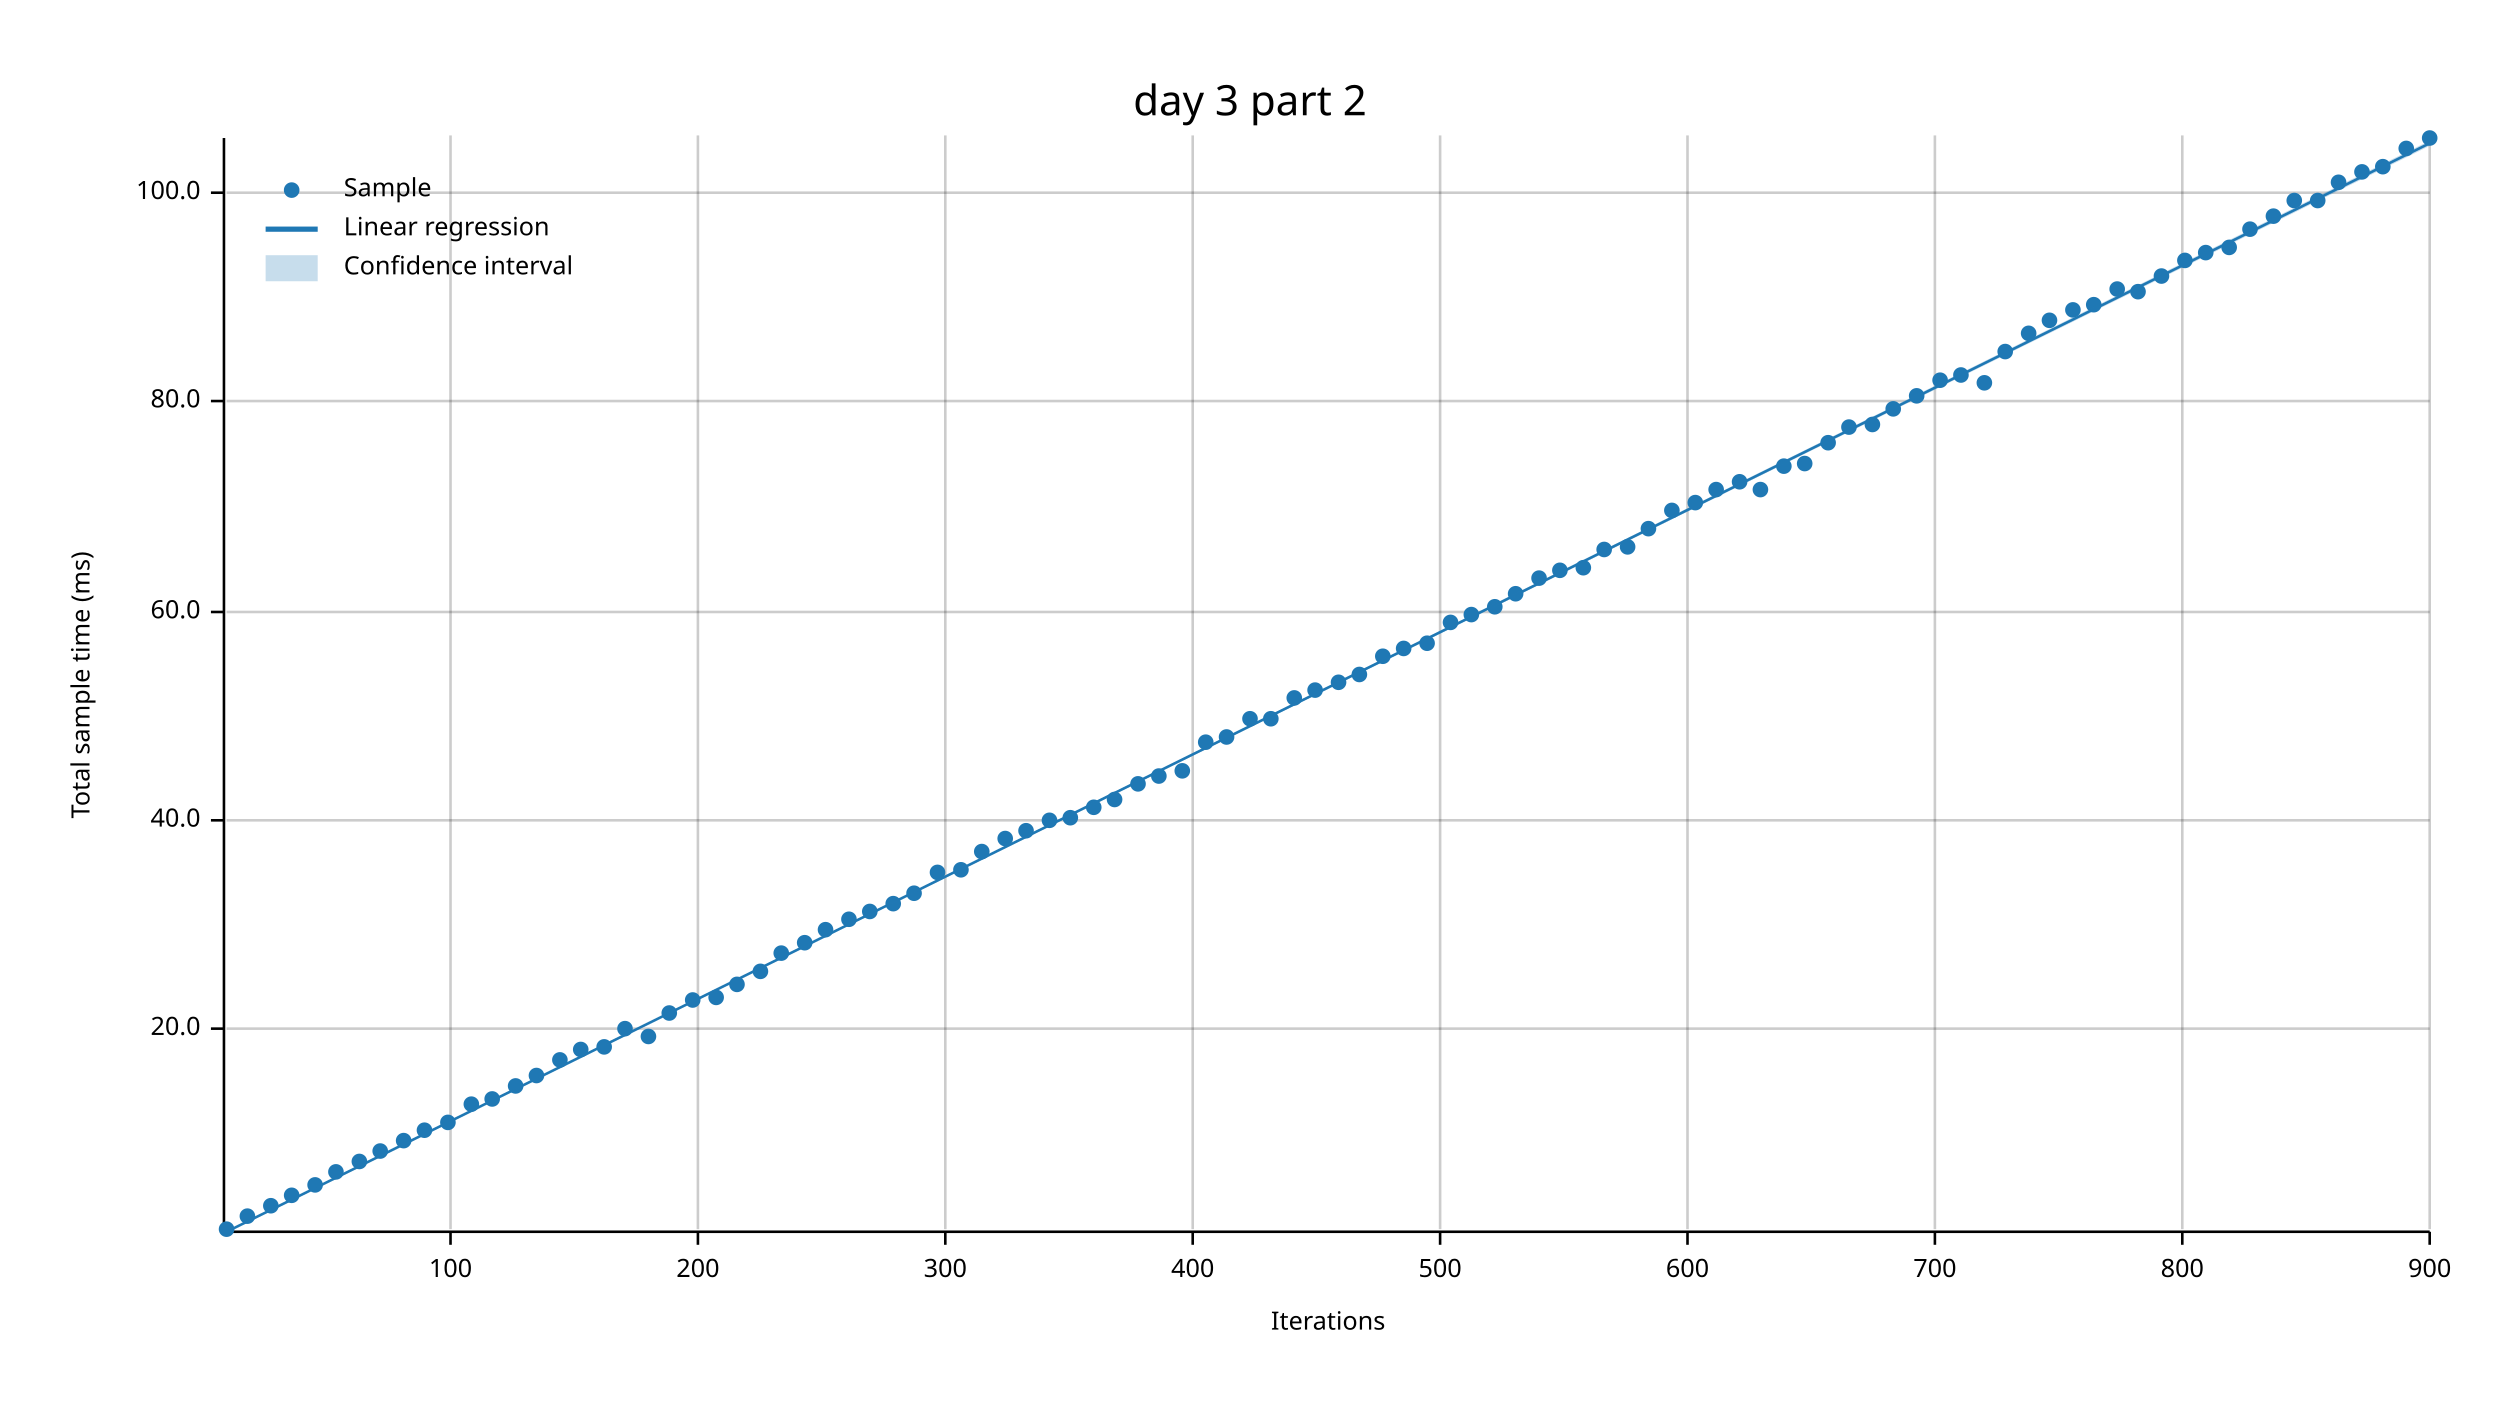
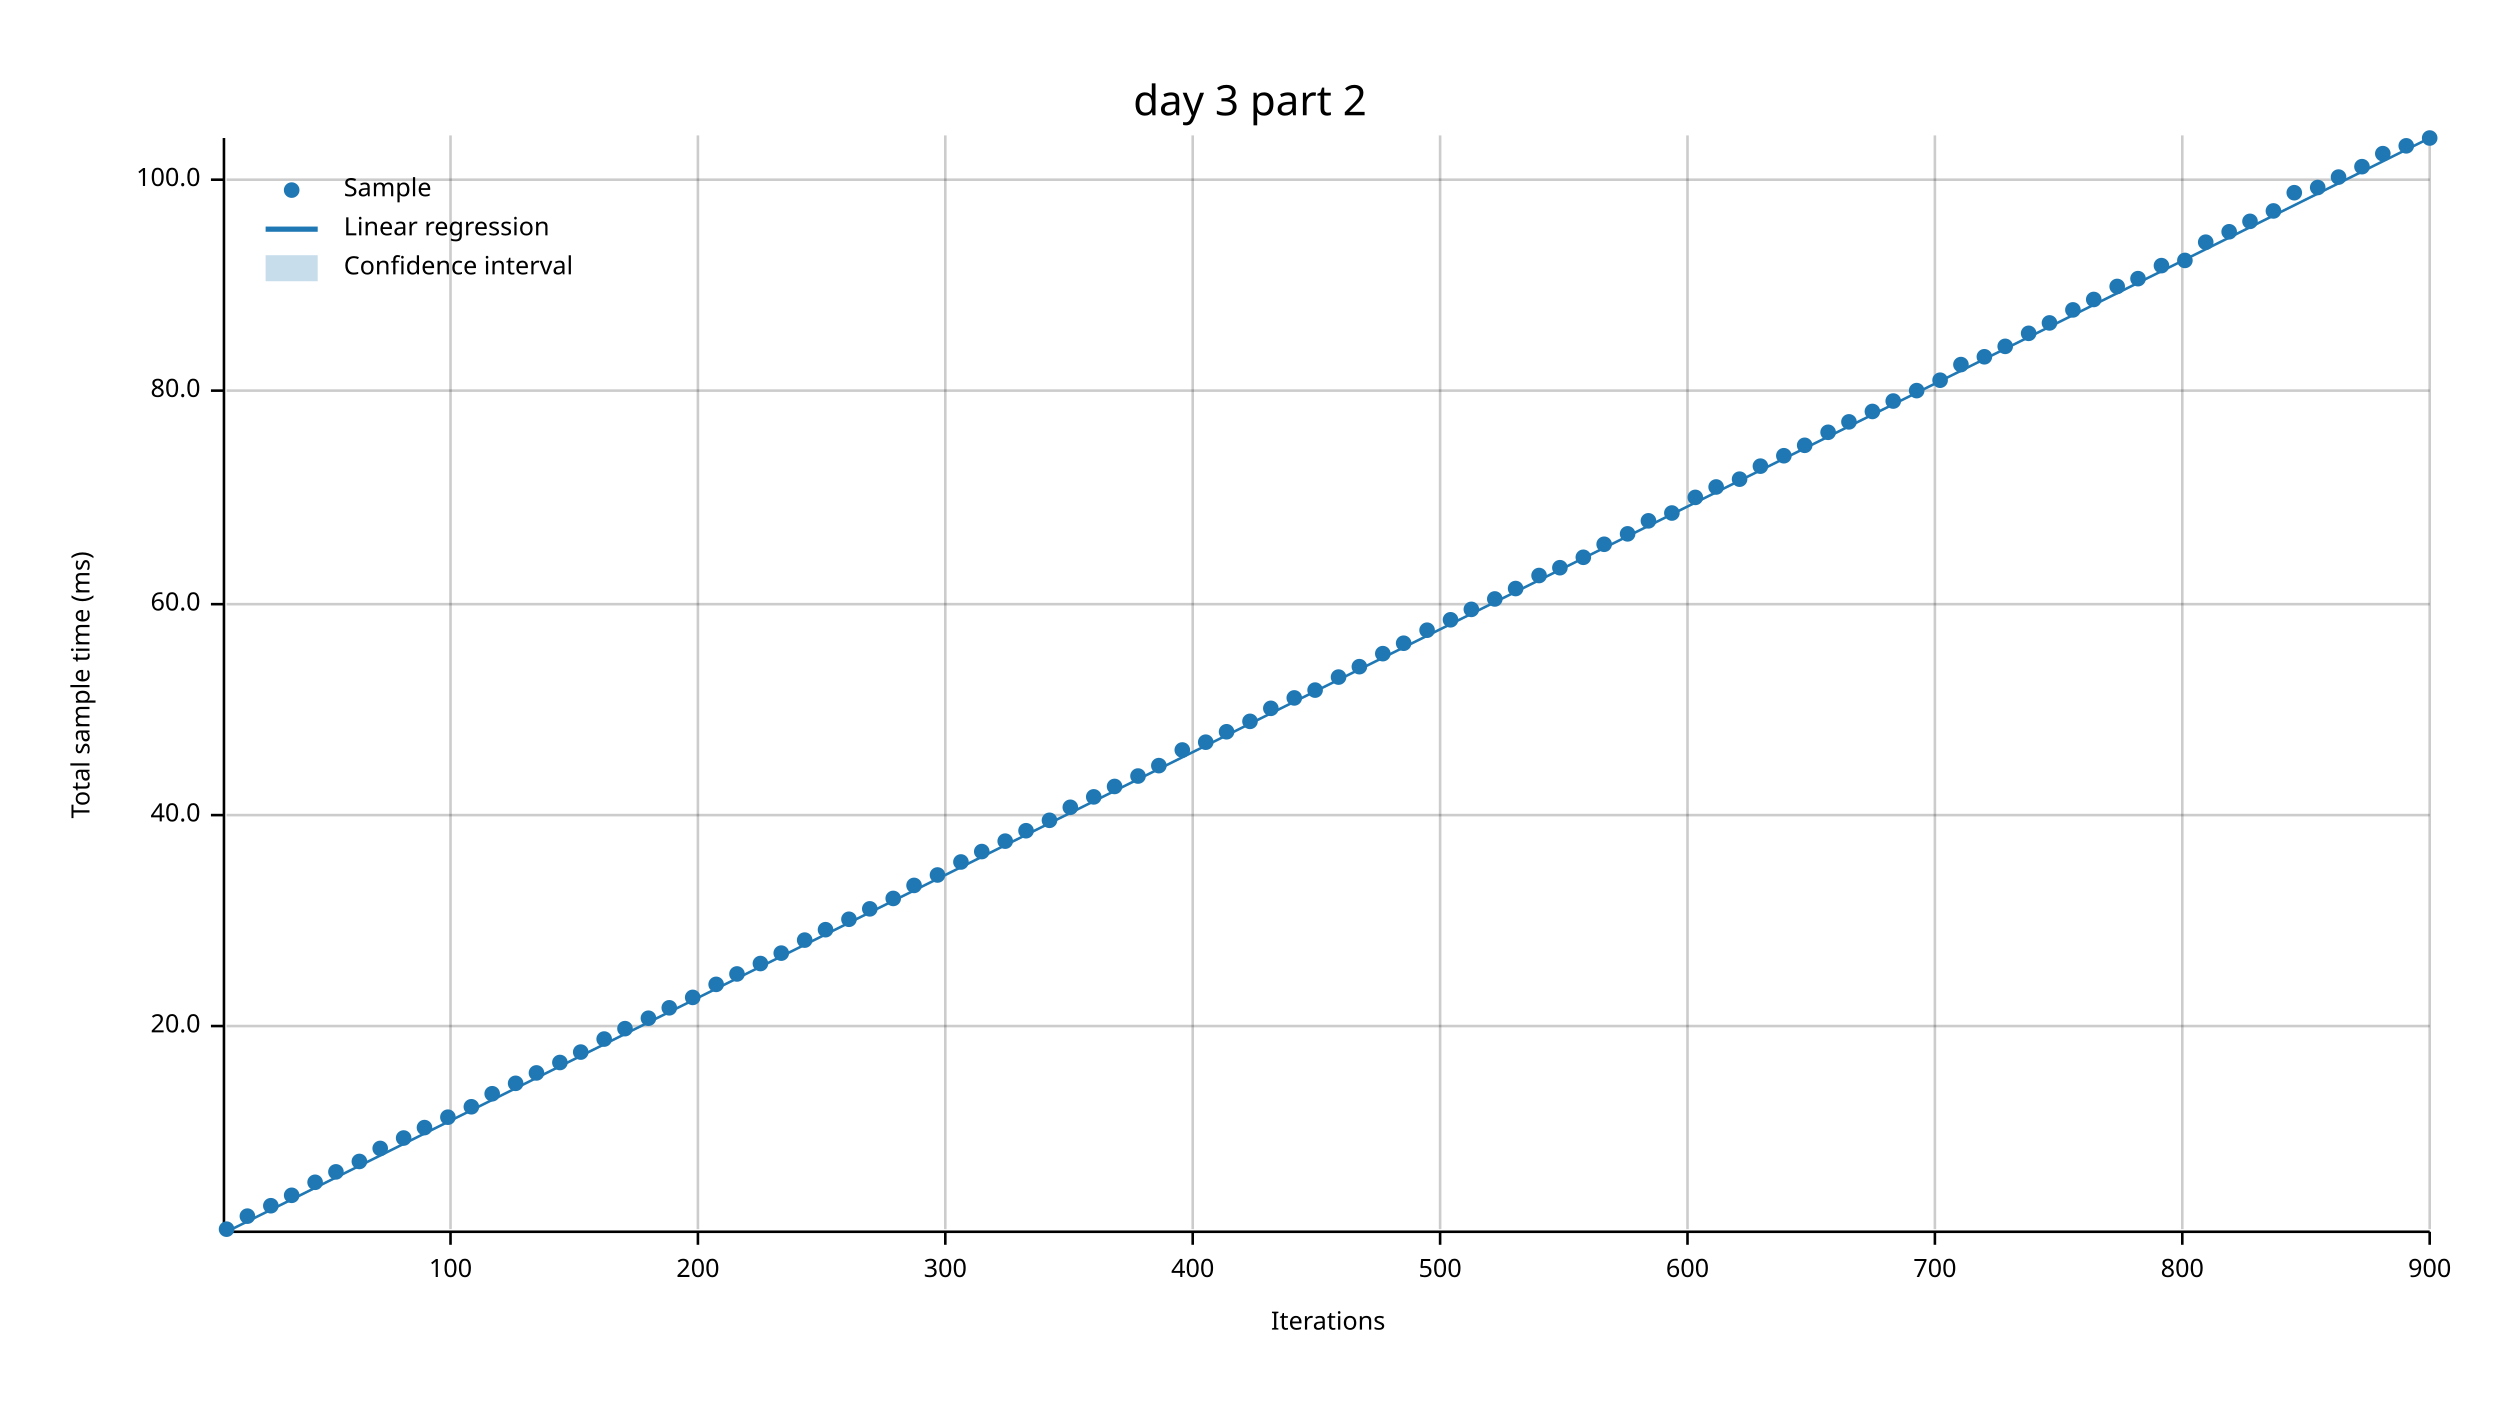
<svg xmlns="http://www.w3.org/2000/svg" width="960" height="540" viewBox="0 0 960 540">
  <text x="480" y="32" dy="0.76em" text-anchor="middle" font-family="sans-serif" font-size="16.129" opacity="1" fill="#000000">
day 3 part 2
</text>
  <text x="27" y="263" dy="0.76em" text-anchor="middle" font-family="sans-serif" font-size="9.677" opacity="1" fill="#000000" transform="rotate(270, 27, 263)">
Total sample time (ms)
</text>
  <text x="510" y="513" dy="-0.5ex" text-anchor="middle" font-family="sans-serif" font-size="9.677" opacity="1" fill="#000000">
Iterations
</text>
  <line opacity="0.2" stroke="#000000" stroke-width="1" x1="173" y1="472" x2="173" y2="52" />
  <line opacity="0.2" stroke="#000000" stroke-width="1" x1="268" y1="472" x2="268" y2="52" />
  <line opacity="0.2" stroke="#000000" stroke-width="1" x1="363" y1="472" x2="363" y2="52" />
  <line opacity="0.2" stroke="#000000" stroke-width="1" x1="458" y1="472" x2="458" y2="52" />
  <line opacity="0.2" stroke="#000000" stroke-width="1" x1="553" y1="472" x2="553" y2="52" />
  <line opacity="0.2" stroke="#000000" stroke-width="1" x1="648" y1="472" x2="648" y2="52" />
  <line opacity="0.2" stroke="#000000" stroke-width="1" x1="743" y1="472" x2="743" y2="52" />
  <line opacity="0.2" stroke="#000000" stroke-width="1" x1="838" y1="472" x2="838" y2="52" />
  <line opacity="0.2" stroke="#000000" stroke-width="1" x1="933" y1="472" x2="933" y2="52" />
-   <line opacity="0.2" stroke="#000000" stroke-width="1" x1="87" y1="395" x2="933" y2="395" />
-   <line opacity="0.2" stroke="#000000" stroke-width="1" x1="87" y1="315" x2="933" y2="315" />
-   <line opacity="0.2" stroke="#000000" stroke-width="1" x1="87" y1="235" x2="933" y2="235" />
-   <line opacity="0.2" stroke="#000000" stroke-width="1" x1="87" y1="154" x2="933" y2="154" />
-   <line opacity="0.2" stroke="#000000" stroke-width="1" x1="87" y1="74" x2="933" y2="74" />
+   <line opacity="0.2" stroke="#000000" stroke-width="1" x1="87" y1="394" x2="933" y2="394" />
+   <line opacity="0.2" stroke="#000000" stroke-width="1" x1="87" y1="313" x2="933" y2="313" />
+   <line opacity="0.2" stroke="#000000" stroke-width="1" x1="87" y1="232" x2="933" y2="232" />
+   <line opacity="0.2" stroke="#000000" stroke-width="1" x1="87" y1="150" x2="933" y2="150" />
+   <line opacity="0.2" stroke="#000000" stroke-width="1" x1="87" y1="69" x2="933" y2="69" />
  <polyline fill="none" opacity="1" stroke="#000000" stroke-width="1" points="86,53 86,473 " />
-   <text x="77" y="395" dy="0.5ex" text-anchor="end" font-family="sans-serif" font-size="9.677" opacity="1" fill="#000000">
+   <text x="77" y="394" dy="0.5ex" text-anchor="end" font-family="sans-serif" font-size="9.677" opacity="1" fill="#000000">
20.0
</text>
-   <polyline fill="none" opacity="1" stroke="#000000" stroke-width="1" points="81,395 86,395 " />
-   <text x="77" y="315" dy="0.5ex" text-anchor="end" font-family="sans-serif" font-size="9.677" opacity="1" fill="#000000">
+   <polyline fill="none" opacity="1" stroke="#000000" stroke-width="1" points="81,394 86,394 " />
+   <text x="77" y="313" dy="0.5ex" text-anchor="end" font-family="sans-serif" font-size="9.677" opacity="1" fill="#000000">
40.0
</text>
-   <polyline fill="none" opacity="1" stroke="#000000" stroke-width="1" points="81,315 86,315 " />
-   <text x="77" y="235" dy="0.5ex" text-anchor="end" font-family="sans-serif" font-size="9.677" opacity="1" fill="#000000">
+   <polyline fill="none" opacity="1" stroke="#000000" stroke-width="1" points="81,313 86,313 " />
+   <text x="77" y="232" dy="0.5ex" text-anchor="end" font-family="sans-serif" font-size="9.677" opacity="1" fill="#000000">
60.0
</text>
-   <polyline fill="none" opacity="1" stroke="#000000" stroke-width="1" points="81,235 86,235 " />
-   <text x="77" y="154" dy="0.5ex" text-anchor="end" font-family="sans-serif" font-size="9.677" opacity="1" fill="#000000">
+   <polyline fill="none" opacity="1" stroke="#000000" stroke-width="1" points="81,232 86,232 " />
+   <text x="77" y="150" dy="0.5ex" text-anchor="end" font-family="sans-serif" font-size="9.677" opacity="1" fill="#000000">
80.0
</text>
-   <polyline fill="none" opacity="1" stroke="#000000" stroke-width="1" points="81,154 86,154 " />
-   <text x="77" y="74" dy="0.5ex" text-anchor="end" font-family="sans-serif" font-size="9.677" opacity="1" fill="#000000">
+   <polyline fill="none" opacity="1" stroke="#000000" stroke-width="1" points="81,150 86,150 " />
+   <text x="77" y="69" dy="0.5ex" text-anchor="end" font-family="sans-serif" font-size="9.677" opacity="1" fill="#000000">
100.0
</text>
-   <polyline fill="none" opacity="1" stroke="#000000" stroke-width="1" points="81,74 86,74 " />
+   <polyline fill="none" opacity="1" stroke="#000000" stroke-width="1" points="81,69 86,69 " />
  <polyline fill="none" opacity="1" stroke="#000000" stroke-width="1" points="87,473 933,473 " />
  <text x="173" y="483" dy="0.76em" text-anchor="middle" font-family="sans-serif" font-size="9.677" opacity="1" fill="#000000">
100
</text>
  <polyline fill="none" opacity="1" stroke="#000000" stroke-width="1" points="173,473 173,478 " />
  <text x="268" y="483" dy="0.76em" text-anchor="middle" font-family="sans-serif" font-size="9.677" opacity="1" fill="#000000">
200
</text>
  <polyline fill="none" opacity="1" stroke="#000000" stroke-width="1" points="268,473 268,478 " />
  <text x="363" y="483" dy="0.76em" text-anchor="middle" font-family="sans-serif" font-size="9.677" opacity="1" fill="#000000">
300
</text>
  <polyline fill="none" opacity="1" stroke="#000000" stroke-width="1" points="363,473 363,478 " />
  <text x="458" y="483" dy="0.76em" text-anchor="middle" font-family="sans-serif" font-size="9.677" opacity="1" fill="#000000">
400
</text>
  <polyline fill="none" opacity="1" stroke="#000000" stroke-width="1" points="458,473 458,478 " />
  <text x="553" y="483" dy="0.76em" text-anchor="middle" font-family="sans-serif" font-size="9.677" opacity="1" fill="#000000">
500
</text>
  <polyline fill="none" opacity="1" stroke="#000000" stroke-width="1" points="553,473 553,478 " />
  <text x="648" y="483" dy="0.76em" text-anchor="middle" font-family="sans-serif" font-size="9.677" opacity="1" fill="#000000">
600
</text>
  <polyline fill="none" opacity="1" stroke="#000000" stroke-width="1" points="648,473 648,478 " />
  <text x="743" y="483" dy="0.76em" text-anchor="middle" font-family="sans-serif" font-size="9.677" opacity="1" fill="#000000">
700
</text>
  <polyline fill="none" opacity="1" stroke="#000000" stroke-width="1" points="743,473 743,478 " />
  <text x="838" y="483" dy="0.76em" text-anchor="middle" font-family="sans-serif" font-size="9.677" opacity="1" fill="#000000">
800
</text>
  <polyline fill="none" opacity="1" stroke="#000000" stroke-width="1" points="838,473 838,478 " />
  <text x="933" y="483" dy="0.76em" text-anchor="middle" font-family="sans-serif" font-size="9.677" opacity="1" fill="#000000">
900
</text>
  <polyline fill="none" opacity="1" stroke="#000000" stroke-width="1" points="933,473 933,478 " />
  <circle cx="87" cy="472" r="3" opacity="1" fill="#1F78B4" stroke="none" />
  <circle cx="95" cy="467" r="3" opacity="1" fill="#1F78B4" stroke="none" />
  <circle cx="104" cy="463" r="3" opacity="1" fill="#1F78B4" stroke="none" />
  <circle cx="112" cy="459" r="3" opacity="1" fill="#1F78B4" stroke="none" />
-   <circle cx="121" cy="455" r="3" opacity="1" fill="#1F78B4" stroke="none" />
+   <circle cx="121" cy="454" r="3" opacity="1" fill="#1F78B4" stroke="none" />
  <circle cx="129" cy="450" r="3" opacity="1" fill="#1F78B4" stroke="none" />
  <circle cx="138" cy="446" r="3" opacity="1" fill="#1F78B4" stroke="none" />
-   <circle cx="146" cy="442" r="3" opacity="1" fill="#1F78B4" stroke="none" />
-   <circle cx="155" cy="438" r="3" opacity="1" fill="#1F78B4" stroke="none" />
-   <circle cx="163" cy="434" r="3" opacity="1" fill="#1F78B4" stroke="none" />
-   <circle cx="172" cy="431" r="3" opacity="1" fill="#1F78B4" stroke="none" />
-   <circle cx="181" cy="424" r="3" opacity="1" fill="#1F78B4" stroke="none" />
-   <circle cx="189" cy="422" r="3" opacity="1" fill="#1F78B4" stroke="none" />
-   <circle cx="198" cy="417" r="3" opacity="1" fill="#1F78B4" stroke="none" />
-   <circle cx="206" cy="413" r="3" opacity="1" fill="#1F78B4" stroke="none" />
-   <circle cx="215" cy="407" r="3" opacity="1" fill="#1F78B4" stroke="none" />
-   <circle cx="223" cy="403" r="3" opacity="1" fill="#1F78B4" stroke="none" />
-   <circle cx="232" cy="402" r="3" opacity="1" fill="#1F78B4" stroke="none" />
+   <circle cx="146" cy="441" r="3" opacity="1" fill="#1F78B4" stroke="none" />
+   <circle cx="155" cy="437" r="3" opacity="1" fill="#1F78B4" stroke="none" />
+   <circle cx="163" cy="433" r="3" opacity="1" fill="#1F78B4" stroke="none" />
+   <circle cx="172" cy="429" r="3" opacity="1" fill="#1F78B4" stroke="none" />
+   <circle cx="181" cy="425" r="3" opacity="1" fill="#1F78B4" stroke="none" />
+   <circle cx="189" cy="420" r="3" opacity="1" fill="#1F78B4" stroke="none" />
+   <circle cx="198" cy="416" r="3" opacity="1" fill="#1F78B4" stroke="none" />
+   <circle cx="206" cy="412" r="3" opacity="1" fill="#1F78B4" stroke="none" />
+   <circle cx="215" cy="408" r="3" opacity="1" fill="#1F78B4" stroke="none" />
+   <circle cx="223" cy="404" r="3" opacity="1" fill="#1F78B4" stroke="none" />
+   <circle cx="232" cy="399" r="3" opacity="1" fill="#1F78B4" stroke="none" />
  <circle cx="240" cy="395" r="3" opacity="1" fill="#1F78B4" stroke="none" />
-   <circle cx="249" cy="398" r="3" opacity="1" fill="#1F78B4" stroke="none" />
-   <circle cx="257" cy="389" r="3" opacity="1" fill="#1F78B4" stroke="none" />
-   <circle cx="266" cy="384" r="3" opacity="1" fill="#1F78B4" stroke="none" />
-   <circle cx="275" cy="383" r="3" opacity="1" fill="#1F78B4" stroke="none" />
-   <circle cx="283" cy="378" r="3" opacity="1" fill="#1F78B4" stroke="none" />
-   <circle cx="292" cy="373" r="3" opacity="1" fill="#1F78B4" stroke="none" />
+   <circle cx="249" cy="391" r="3" opacity="1" fill="#1F78B4" stroke="none" />
+   <circle cx="257" cy="387" r="3" opacity="1" fill="#1F78B4" stroke="none" />
+   <circle cx="266" cy="383" r="3" opacity="1" fill="#1F78B4" stroke="none" />
+   <circle cx="275" cy="378" r="3" opacity="1" fill="#1F78B4" stroke="none" />
+   <circle cx="283" cy="374" r="3" opacity="1" fill="#1F78B4" stroke="none" />
+   <circle cx="292" cy="370" r="3" opacity="1" fill="#1F78B4" stroke="none" />
  <circle cx="300" cy="366" r="3" opacity="1" fill="#1F78B4" stroke="none" />
-   <circle cx="309" cy="362" r="3" opacity="1" fill="#1F78B4" stroke="none" />
+   <circle cx="309" cy="361" r="3" opacity="1" fill="#1F78B4" stroke="none" />
  <circle cx="317" cy="357" r="3" opacity="1" fill="#1F78B4" stroke="none" />
  <circle cx="326" cy="353" r="3" opacity="1" fill="#1F78B4" stroke="none" />
-   <circle cx="334" cy="350" r="3" opacity="1" fill="#1F78B4" stroke="none" />
-   <circle cx="343" cy="347" r="3" opacity="1" fill="#1F78B4" stroke="none" />
-   <circle cx="351" cy="343" r="3" opacity="1" fill="#1F78B4" stroke="none" />
-   <circle cx="360" cy="335" r="3" opacity="1" fill="#1F78B4" stroke="none" />
-   <circle cx="369" cy="334" r="3" opacity="1" fill="#1F78B4" stroke="none" />
+   <circle cx="334" cy="349" r="3" opacity="1" fill="#1F78B4" stroke="none" />
+   <circle cx="343" cy="345" r="3" opacity="1" fill="#1F78B4" stroke="none" />
+   <circle cx="351" cy="340" r="3" opacity="1" fill="#1F78B4" stroke="none" />
+   <circle cx="360" cy="336" r="3" opacity="1" fill="#1F78B4" stroke="none" />
+   <circle cx="369" cy="331" r="3" opacity="1" fill="#1F78B4" stroke="none" />
  <circle cx="377" cy="327" r="3" opacity="1" fill="#1F78B4" stroke="none" />
-   <circle cx="386" cy="322" r="3" opacity="1" fill="#1F78B4" stroke="none" />
+   <circle cx="386" cy="323" r="3" opacity="1" fill="#1F78B4" stroke="none" />
  <circle cx="394" cy="319" r="3" opacity="1" fill="#1F78B4" stroke="none" />
  <circle cx="403" cy="315" r="3" opacity="1" fill="#1F78B4" stroke="none" />
-   <circle cx="411" cy="314" r="3" opacity="1" fill="#1F78B4" stroke="none" />
-   <circle cx="420" cy="310" r="3" opacity="1" fill="#1F78B4" stroke="none" />
-   <circle cx="428" cy="307" r="3" opacity="1" fill="#1F78B4" stroke="none" />
-   <circle cx="437" cy="301" r="3" opacity="1" fill="#1F78B4" stroke="none" />
-   <circle cx="445" cy="298" r="3" opacity="1" fill="#1F78B4" stroke="none" />
-   <circle cx="454" cy="296" r="3" opacity="1" fill="#1F78B4" stroke="none" />
+   <circle cx="411" cy="310" r="3" opacity="1" fill="#1F78B4" stroke="none" />
+   <circle cx="420" cy="306" r="3" opacity="1" fill="#1F78B4" stroke="none" />
+   <circle cx="428" cy="302" r="3" opacity="1" fill="#1F78B4" stroke="none" />
+   <circle cx="437" cy="298" r="3" opacity="1" fill="#1F78B4" stroke="none" />
+   <circle cx="445" cy="294" r="3" opacity="1" fill="#1F78B4" stroke="none" />
+   <circle cx="454" cy="288" r="3" opacity="1" fill="#1F78B4" stroke="none" />
  <circle cx="463" cy="285" r="3" opacity="1" fill="#1F78B4" stroke="none" />
-   <circle cx="471" cy="283" r="3" opacity="1" fill="#1F78B4" stroke="none" />
-   <circle cx="480" cy="276" r="3" opacity="1" fill="#1F78B4" stroke="none" />
-   <circle cx="488" cy="276" r="3" opacity="1" fill="#1F78B4" stroke="none" />
+   <circle cx="471" cy="281" r="3" opacity="1" fill="#1F78B4" stroke="none" />
+   <circle cx="480" cy="277" r="3" opacity="1" fill="#1F78B4" stroke="none" />
+   <circle cx="488" cy="272" r="3" opacity="1" fill="#1F78B4" stroke="none" />
  <circle cx="497" cy="268" r="3" opacity="1" fill="#1F78B4" stroke="none" />
  <circle cx="505" cy="265" r="3" opacity="1" fill="#1F78B4" stroke="none" />
-   <circle cx="514" cy="262" r="3" opacity="1" fill="#1F78B4" stroke="none" />
-   <circle cx="522" cy="259" r="3" opacity="1" fill="#1F78B4" stroke="none" />
-   <circle cx="531" cy="252" r="3" opacity="1" fill="#1F78B4" stroke="none" />
-   <circle cx="539" cy="249" r="3" opacity="1" fill="#1F78B4" stroke="none" />
-   <circle cx="548" cy="247" r="3" opacity="1" fill="#1F78B4" stroke="none" />
-   <circle cx="557" cy="239" r="3" opacity="1" fill="#1F78B4" stroke="none" />
-   <circle cx="565" cy="236" r="3" opacity="1" fill="#1F78B4" stroke="none" />
-   <circle cx="574" cy="233" r="3" opacity="1" fill="#1F78B4" stroke="none" />
-   <circle cx="582" cy="228" r="3" opacity="1" fill="#1F78B4" stroke="none" />
-   <circle cx="591" cy="222" r="3" opacity="1" fill="#1F78B4" stroke="none" />
-   <circle cx="599" cy="219" r="3" opacity="1" fill="#1F78B4" stroke="none" />
-   <circle cx="608" cy="218" r="3" opacity="1" fill="#1F78B4" stroke="none" />
-   <circle cx="616" cy="211" r="3" opacity="1" fill="#1F78B4" stroke="none" />
-   <circle cx="625" cy="210" r="3" opacity="1" fill="#1F78B4" stroke="none" />
-   <circle cx="633" cy="203" r="3" opacity="1" fill="#1F78B4" stroke="none" />
-   <circle cx="642" cy="196" r="3" opacity="1" fill="#1F78B4" stroke="none" />
-   <circle cx="651" cy="193" r="3" opacity="1" fill="#1F78B4" stroke="none" />
-   <circle cx="659" cy="188" r="3" opacity="1" fill="#1F78B4" stroke="none" />
-   <circle cx="668" cy="185" r="3" opacity="1" fill="#1F78B4" stroke="none" />
-   <circle cx="676" cy="188" r="3" opacity="1" fill="#1F78B4" stroke="none" />
-   <circle cx="685" cy="179" r="3" opacity="1" fill="#1F78B4" stroke="none" />
-   <circle cx="693" cy="178" r="3" opacity="1" fill="#1F78B4" stroke="none" />
-   <circle cx="702" cy="170" r="3" opacity="1" fill="#1F78B4" stroke="none" />
-   <circle cx="710" cy="164" r="3" opacity="1" fill="#1F78B4" stroke="none" />
-   <circle cx="719" cy="163" r="3" opacity="1" fill="#1F78B4" stroke="none" />
-   <circle cx="727" cy="157" r="3" opacity="1" fill="#1F78B4" stroke="none" />
-   <circle cx="736" cy="152" r="3" opacity="1" fill="#1F78B4" stroke="none" />
+   <circle cx="514" cy="260" r="3" opacity="1" fill="#1F78B4" stroke="none" />
+   <circle cx="522" cy="256" r="3" opacity="1" fill="#1F78B4" stroke="none" />
+   <circle cx="531" cy="251" r="3" opacity="1" fill="#1F78B4" stroke="none" />
+   <circle cx="539" cy="247" r="3" opacity="1" fill="#1F78B4" stroke="none" />
+   <circle cx="548" cy="242" r="3" opacity="1" fill="#1F78B4" stroke="none" />
+   <circle cx="557" cy="238" r="3" opacity="1" fill="#1F78B4" stroke="none" />
+   <circle cx="565" cy="234" r="3" opacity="1" fill="#1F78B4" stroke="none" />
+   <circle cx="574" cy="230" r="3" opacity="1" fill="#1F78B4" stroke="none" />
+   <circle cx="582" cy="226" r="3" opacity="1" fill="#1F78B4" stroke="none" />
+   <circle cx="591" cy="221" r="3" opacity="1" fill="#1F78B4" stroke="none" />
+   <circle cx="599" cy="218" r="3" opacity="1" fill="#1F78B4" stroke="none" />
+   <circle cx="608" cy="214" r="3" opacity="1" fill="#1F78B4" stroke="none" />
+   <circle cx="616" cy="209" r="3" opacity="1" fill="#1F78B4" stroke="none" />
+   <circle cx="625" cy="205" r="3" opacity="1" fill="#1F78B4" stroke="none" />
+   <circle cx="633" cy="200" r="3" opacity="1" fill="#1F78B4" stroke="none" />
+   <circle cx="642" cy="197" r="3" opacity="1" fill="#1F78B4" stroke="none" />
+   <circle cx="651" cy="191" r="3" opacity="1" fill="#1F78B4" stroke="none" />
+   <circle cx="659" cy="187" r="3" opacity="1" fill="#1F78B4" stroke="none" />
+   <circle cx="668" cy="184" r="3" opacity="1" fill="#1F78B4" stroke="none" />
+   <circle cx="676" cy="179" r="3" opacity="1" fill="#1F78B4" stroke="none" />
+   <circle cx="685" cy="175" r="3" opacity="1" fill="#1F78B4" stroke="none" />
+   <circle cx="693" cy="171" r="3" opacity="1" fill="#1F78B4" stroke="none" />
+   <circle cx="702" cy="166" r="3" opacity="1" fill="#1F78B4" stroke="none" />
+   <circle cx="710" cy="162" r="3" opacity="1" fill="#1F78B4" stroke="none" />
+   <circle cx="719" cy="158" r="3" opacity="1" fill="#1F78B4" stroke="none" />
+   <circle cx="727" cy="154" r="3" opacity="1" fill="#1F78B4" stroke="none" />
+   <circle cx="736" cy="150" r="3" opacity="1" fill="#1F78B4" stroke="none" />
  <circle cx="745" cy="146" r="3" opacity="1" fill="#1F78B4" stroke="none" />
-   <circle cx="753" cy="144" r="3" opacity="1" fill="#1F78B4" stroke="none" />
-   <circle cx="762" cy="147" r="3" opacity="1" fill="#1F78B4" stroke="none" />
-   <circle cx="770" cy="135" r="3" opacity="1" fill="#1F78B4" stroke="none" />
+   <circle cx="753" cy="140" r="3" opacity="1" fill="#1F78B4" stroke="none" />
+   <circle cx="762" cy="137" r="3" opacity="1" fill="#1F78B4" stroke="none" />
+   <circle cx="770" cy="133" r="3" opacity="1" fill="#1F78B4" stroke="none" />
  <circle cx="779" cy="128" r="3" opacity="1" fill="#1F78B4" stroke="none" />
-   <circle cx="787" cy="123" r="3" opacity="1" fill="#1F78B4" stroke="none" />
+   <circle cx="787" cy="124" r="3" opacity="1" fill="#1F78B4" stroke="none" />
  <circle cx="796" cy="119" r="3" opacity="1" fill="#1F78B4" stroke="none" />
-   <circle cx="804" cy="117" r="3" opacity="1" fill="#1F78B4" stroke="none" />
-   <circle cx="813" cy="111" r="3" opacity="1" fill="#1F78B4" stroke="none" />
-   <circle cx="821" cy="112" r="3" opacity="1" fill="#1F78B4" stroke="none" />
-   <circle cx="830" cy="106" r="3" opacity="1" fill="#1F78B4" stroke="none" />
+   <circle cx="804" cy="115" r="3" opacity="1" fill="#1F78B4" stroke="none" />
+   <circle cx="813" cy="110" r="3" opacity="1" fill="#1F78B4" stroke="none" />
+   <circle cx="821" cy="107" r="3" opacity="1" fill="#1F78B4" stroke="none" />
+   <circle cx="830" cy="102" r="3" opacity="1" fill="#1F78B4" stroke="none" />
  <circle cx="839" cy="100" r="3" opacity="1" fill="#1F78B4" stroke="none" />
-   <circle cx="847" cy="97" r="3" opacity="1" fill="#1F78B4" stroke="none" />
-   <circle cx="856" cy="95" r="3" opacity="1" fill="#1F78B4" stroke="none" />
-   <circle cx="864" cy="88" r="3" opacity="1" fill="#1F78B4" stroke="none" />
-   <circle cx="873" cy="83" r="3" opacity="1" fill="#1F78B4" stroke="none" />
-   <circle cx="881" cy="77" r="3" opacity="1" fill="#1F78B4" stroke="none" />
-   <circle cx="890" cy="77" r="3" opacity="1" fill="#1F78B4" stroke="none" />
-   <circle cx="898" cy="70" r="3" opacity="1" fill="#1F78B4" stroke="none" />
-   <circle cx="907" cy="66" r="3" opacity="1" fill="#1F78B4" stroke="none" />
-   <circle cx="915" cy="64" r="3" opacity="1" fill="#1F78B4" stroke="none" />
-   <circle cx="924" cy="57" r="3" opacity="1" fill="#1F78B4" stroke="none" />
+   <circle cx="847" cy="93" r="3" opacity="1" fill="#1F78B4" stroke="none" />
+   <circle cx="856" cy="89" r="3" opacity="1" fill="#1F78B4" stroke="none" />
+   <circle cx="864" cy="85" r="3" opacity="1" fill="#1F78B4" stroke="none" />
+   <circle cx="873" cy="81" r="3" opacity="1" fill="#1F78B4" stroke="none" />
+   <circle cx="881" cy="74" r="3" opacity="1" fill="#1F78B4" stroke="none" />
+   <circle cx="890" cy="72" r="3" opacity="1" fill="#1F78B4" stroke="none" />
+   <circle cx="898" cy="68" r="3" opacity="1" fill="#1F78B4" stroke="none" />
+   <circle cx="907" cy="64" r="3" opacity="1" fill="#1F78B4" stroke="none" />
+   <circle cx="915" cy="59" r="3" opacity="1" fill="#1F78B4" stroke="none" />
+   <circle cx="924" cy="56" r="3" opacity="1" fill="#1F78B4" stroke="none" />
  <circle cx="933" cy="53" r="3" opacity="1" fill="#1F78B4" stroke="none" />
-   <polyline fill="none" opacity="1" stroke="#1F78B4" stroke-width="1" points="87,473 933,55 " />
-   <polygon opacity="0.25" fill="#1F78B4" points="87,473 933,56 933,54 " />
+   <polyline fill="none" opacity="1" stroke="#1F78B4" stroke-width="1" points="87,473 933,53 " />
+   <polygon opacity="0.25" fill="#1F78B4" points="87,473 933,53 933,53 " />
  <text x="132" y="68" dy="0.76em" text-anchor="start" font-family="sans-serif" font-size="9.677" opacity="1" fill="#000000">
Sample
</text>
  <text x="132" y="83" dy="0.76em" text-anchor="start" font-family="sans-serif" font-size="9.677" opacity="1" fill="#000000">
Linear regression
</text>
  <text x="132" y="98" dy="0.76em" text-anchor="start" font-family="sans-serif" font-size="9.677" opacity="1" fill="#000000">
Confidence interval
</text>
  <circle cx="112" cy="73" r="3" opacity="1" fill="#1F78B4" stroke="none" />
  <polyline fill="none" opacity="1" stroke="#1F78B4" stroke-width="2" points="102,88 122,88 " />
  <rect x="102" y="98" width="20" height="10" opacity="0.25" fill="#1F78B4" stroke="none" />
</svg>
